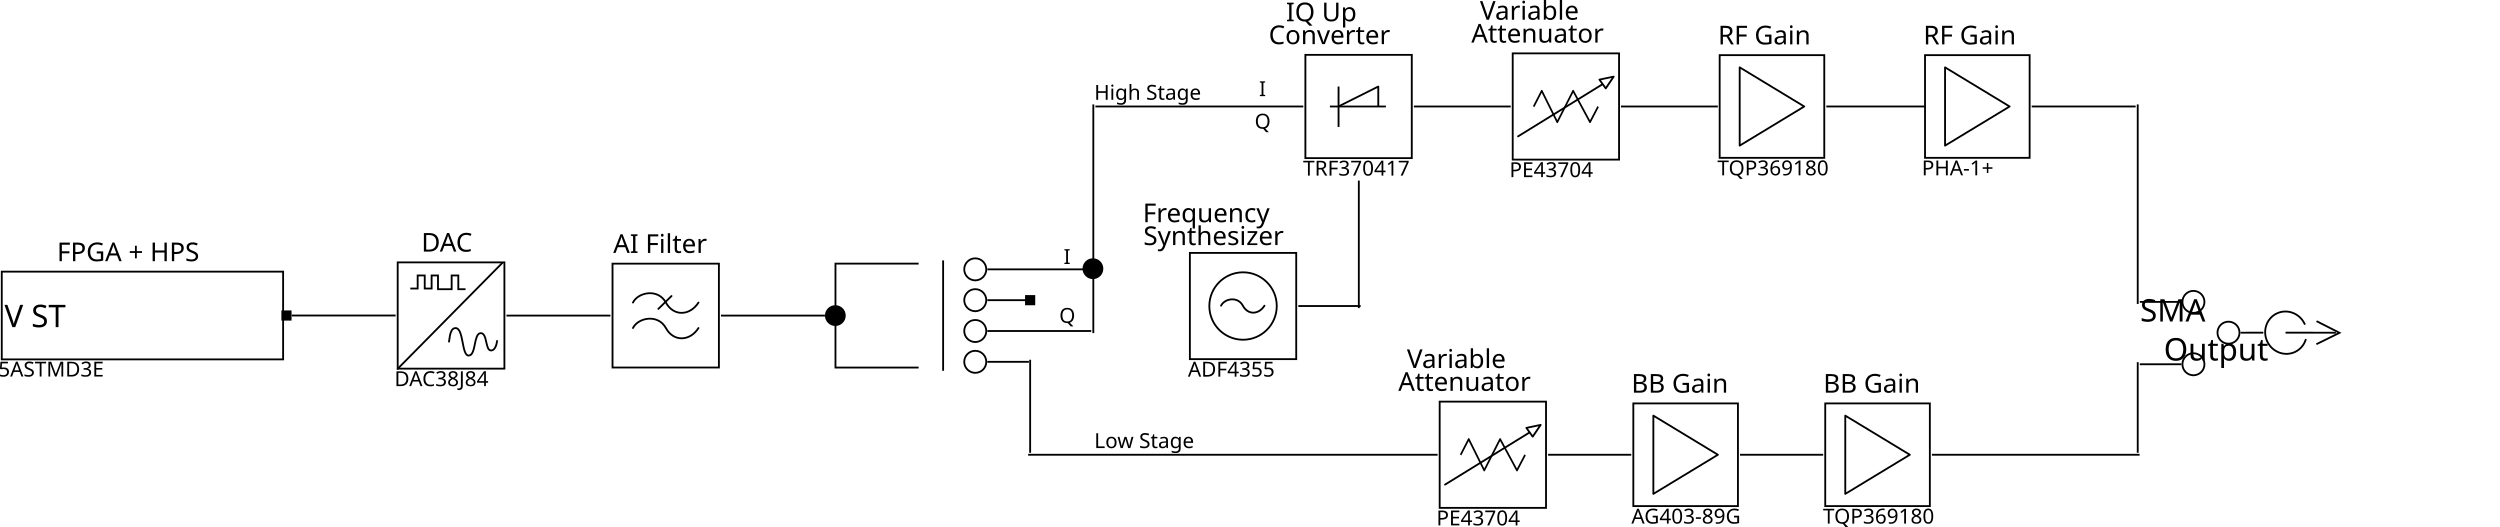
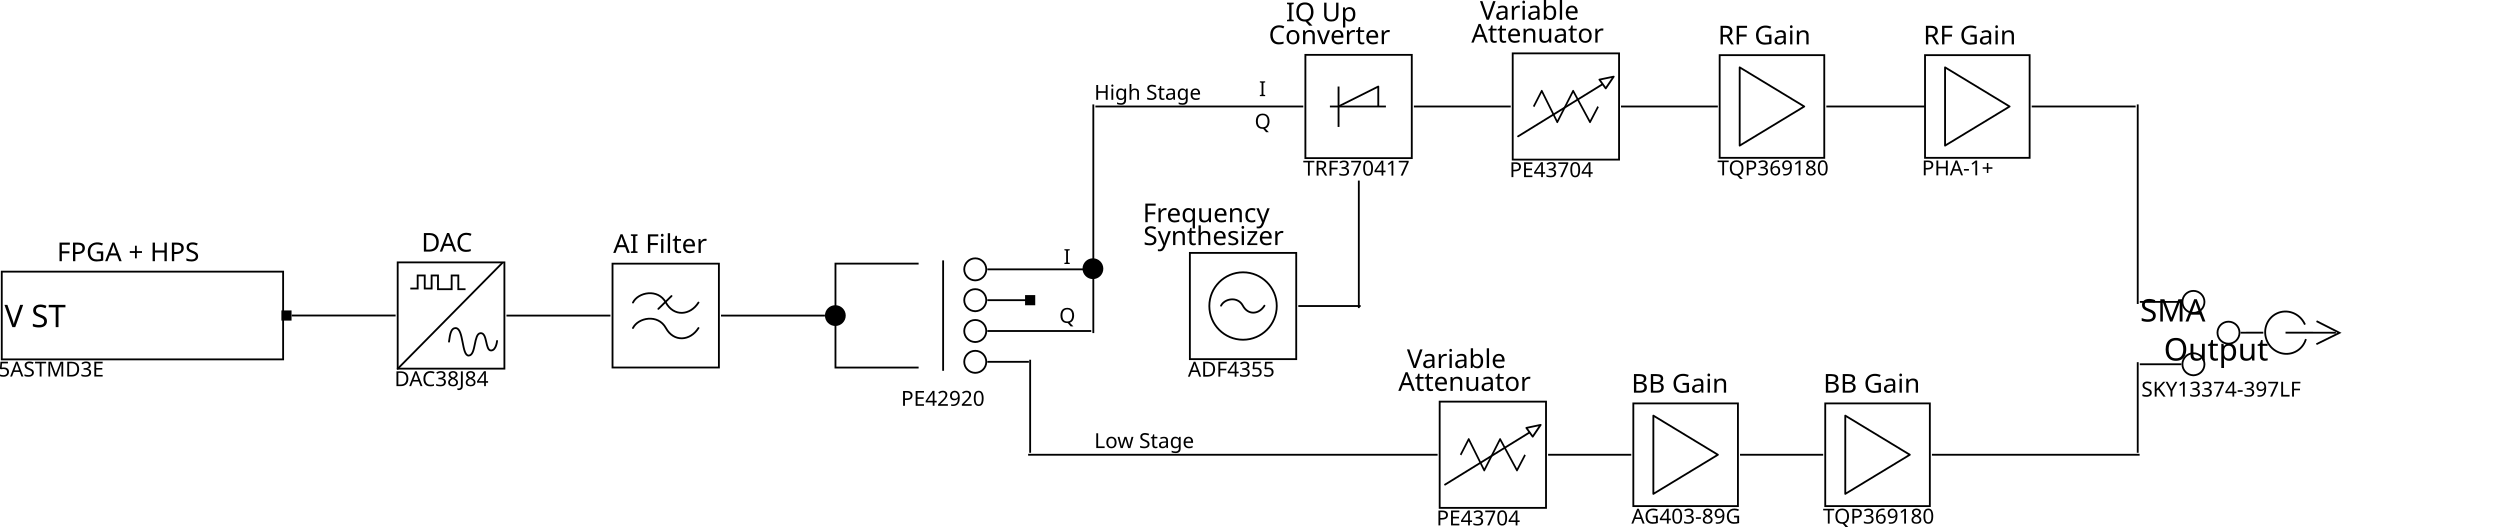
<svg xmlns="http://www.w3.org/2000/svg" width="169.703mm" height="35.769mm" viewBox="0 0 601.309 126.741" id="svg14572" version="1.1">
  <defs id="defs14574">
    <marker style="overflow:visible" id="Arrow1Lstart" refX="0" refY="0" orient="auto">
      <path transform="matrix(0.8,0,0,0.8,10,0)" style="fill:#000000;fill-opacity:1;fill-rule:evenodd;stroke:#000000;stroke-width:1pt;stroke-opacity:1" d="M 0,0 5,-5 -12.5,0 5,5 0,0 Z" id="path5033" />
    </marker>
    <marker style="overflow:visible" id="Arrow1Mend" refX="0" refY="0" orient="auto">
      <path transform="matrix(-0.4,0,0,-0.4,-4,0)" style="fill:#000000;fill-opacity:1;fill-rule:evenodd;stroke:#000000;stroke-width:1pt;stroke-opacity:1" d="M 0,0 5,-5 -12.5,0 5,5 0,0 Z" id="path5042" />
    </marker>
    <marker style="overflow:visible" id="Arrow2Lstart" refX="0" refY="0" orient="auto">
      <path transform="matrix(1.1,0,0,1.1,1.1,0)" d="M 8.719,4.034 -2.207,0.016 8.719,-4.002 c -1.745,2.372 -1.735,5.617 -6e-7,8.035 z" style="fill:#000000;fill-opacity:1;fill-rule:evenodd;stroke:#000000;stroke-width:0.625;stroke-linejoin:round;stroke-opacity:1" id="path5051" />
    </marker>
  </defs>
  <g transform="translate(-70.67537,-93.63503)" id="layer1">
    <flowRoot transform="translate(19.64286,19.10714)" style="stroke-width:0.443;stroke-linejoin:miter;letter-spacing:0px;font-family:sans-serif;stroke-opacity:1;fill-opacity:1;font-size:40px;line-height:125%;word-spacing:0px;stroke:none;stroke-linecap:butt;font-weight:normal;font-style:normal;fill:#000000;stroke-miterlimit:4;stroke-dasharray:none" id="flowRoot4216" xml:space="preserve">
      <flowRegion id="flowRegion4218">
        <rect y="12.362" x="70" height="65" width="130" id="rect4220" style="stroke-width:0.443;stroke-miterlimit:4;stroke-dasharray:none" />
      </flowRegion>
      <flowPara id="flowPara4222" />
    </flowRoot>
    <text id="text5832" y="267.362" x="135" style="stroke-width:0.443;stroke-linejoin:miter;letter-spacing:0px;font-family:sans-serif;stroke-opacity:1;fill-opacity:1;font-size:40px;line-height:125%;word-spacing:0px;stroke:none;stroke-linecap:butt;font-weight:normal;font-style:normal;fill:#000000;stroke-miterlimit:4;stroke-dasharray:none" xml:space="preserve">
      <tspan y="267.362" x="135" id="tspan5834" />
    </text>
    <g transform="translate(17.11576,-310.7181)" id="g8630" style="stroke-width:0.443;stroke-miterlimit:4;stroke-dasharray:none">
      <text id="text5828-3-0-6-8-42-3-3-2-2-9" y="465.187" x="199.428" style="stroke-width:0.443;stroke-linejoin:miter;letter-spacing:0px;font-family:sans-serif;stroke-opacity:1;fill-opacity:1;font-size:7.5px;line-height:125%;word-spacing:0px;stroke:none;stroke-linecap:butt;font-weight:normal;font-style:normal;fill:#000000;stroke-miterlimit:4;stroke-dasharray:none" xml:space="preserve">
        <tspan id="tspan10865-2-7-2-5-1" style="font-size:6.25px;font-family:sans-serif;-inkscape-font-specification:sans-serif;font-stretch:normal;font-variant:normal;font-weight:normal;font-style:normal;stroke-width:0.443;stroke-miterlimit:4;stroke-dasharray:none" y="465.187" x="199.428"> AI Filter</tspan>
      </text>
      <text id="text5828-3-0-6-8-4-9-3" y="494.947" x="339.282" style="stroke-width:0.443;stroke-linejoin:miter;letter-spacing:0px;font-family:sans-serif;stroke-opacity:1;fill-opacity:1;font-size:40px;line-height:125%;word-spacing:0px;stroke:none;stroke-linecap:butt;font-weight:normal;font-style:normal;fill:#000000;stroke-miterlimit:4;stroke-dasharray:none" xml:space="preserve">
        <tspan style="font-size:5px;font-family:sans-serif;-inkscape-font-specification:sans-serif;font-stretch:normal;font-variant:normal;font-weight:normal;font-style:normal;stroke-width:0.443;stroke-miterlimit:4;stroke-dasharray:none" y="494.947" x="339.282" id="tspan7859-5-8-3-0">ADF4355</tspan>
      </text>
      <text id="text5828-3-0-6-8-42-3-3-2-2-8" y="457.794" x="352.281" style="stroke-width:0.443;stroke-linejoin:miter;font-size:7.5px;font-family:sans-serif;fill:#000000;stroke-opacity:1;fill-opacity:1;letter-spacing:0px;text-anchor:middle;line-height:88%;word-spacing:0px;stroke:none;stroke-linecap:butt;font-weight:normal;font-style:normal;text-align:center;stroke-miterlimit:4;stroke-dasharray:none" xml:space="preserve">
        <tspan id="tspan10865-2-7-2-5-9" style="font-size:6.25px;font-family:sans-serif;-inkscape-font-specification:sans-serif;font-style:normal;font-stretch:normal;text-anchor:middle;font-variant:normal;font-weight:normal;line-height:88%;text-align:center;stroke-width:0.443;stroke-miterlimit:4;stroke-dasharray:none" y="457.794" x="353.276">Frequency </tspan>
        <tspan id="tspan7441-8" style="font-size:6.25px;font-family:sans-serif;-inkscape-font-specification:sans-serif;font-style:normal;font-stretch:normal;text-anchor:middle;font-variant:normal;font-weight:normal;line-height:88%;text-align:center;stroke-width:0.443;stroke-miterlimit:4;stroke-dasharray:none" y="463.294" x="352.281">Synthesizer</tspan>
      </text>
      <text id="text5828-3-0-6-8-42-3-3-2-9-2" y="492.868" x="412.644" style="stroke-width:0.443;stroke-linejoin:miter;letter-spacing:0px;font-family:sans-serif;stroke-opacity:1;fill-opacity:1;font-size:7.5px;line-height:88%;word-spacing:0px;stroke:none;stroke-linecap:butt;font-weight:normal;font-style:normal;fill:#000000;stroke-miterlimit:4;stroke-dasharray:none" xml:space="preserve">
        <tspan id="tspan10865-2-7-2-2-3" style="font-size:6.25px;font-family:sans-serif;-inkscape-font-specification:sans-serif;font-style:normal;font-stretch:normal;text-anchor:middle;font-variant:normal;font-weight:normal;line-height:88%;text-align:center;stroke-width:0.443;stroke-miterlimit:4;stroke-dasharray:none" y="492.868" x="412.644">Variable</tspan>
        <tspan id="tspan7414-5" style="font-size:6.25px;font-family:sans-serif;-inkscape-font-specification:sans-serif;font-style:normal;font-stretch:normal;text-anchor:middle;font-variant:normal;font-weight:normal;line-height:88%;text-align:center;stroke-width:0.443;stroke-miterlimit:4;stroke-dasharray:none" y="498.368" x="412.644">Attenuator</tspan>
      </text>
      <text id="text5828-3-0-6-8-42-3-3-2-9-32" y="409.102" x="430.211" style="stroke-width:0.443;stroke-linejoin:miter;letter-spacing:0px;font-family:sans-serif;stroke-opacity:1;fill-opacity:1;font-size:7.5px;line-height:88%;word-spacing:0px;stroke:none;stroke-linecap:butt;font-weight:normal;font-style:normal;fill:#000000;stroke-miterlimit:4;stroke-dasharray:none" xml:space="preserve">
        <tspan id="tspan10865-2-7-2-2-8" style="font-size:6.25px;font-family:sans-serif;-inkscape-font-specification:sans-serif;font-style:normal;font-stretch:normal;text-anchor:middle;font-variant:normal;font-weight:normal;line-height:88%;text-align:center;stroke-width:0.443;stroke-miterlimit:4;stroke-dasharray:none" y="409.102" x="430.211">Variable</tspan>
        <tspan id="tspan7414-69" style="font-size:6.25px;font-family:sans-serif;-inkscape-font-specification:sans-serif;font-style:normal;font-stretch:normal;text-anchor:middle;font-variant:normal;font-weight:normal;line-height:88%;text-align:center;stroke-width:0.443;stroke-miterlimit:4;stroke-dasharray:none" y="414.602" x="430.211">Attenuator</tspan>
      </text>
      <text id="text5828-3-0-6-8-42-3-3-2-5" y="415.029" x="466.785" style="stroke-width:0.443;stroke-linejoin:miter;letter-spacing:0px;font-family:sans-serif;stroke-opacity:1;fill-opacity:1;font-size:7.5px;line-height:125%;word-spacing:0px;stroke:none;stroke-linecap:butt;font-weight:normal;font-style:normal;fill:#000000;stroke-miterlimit:4;stroke-dasharray:none" xml:space="preserve">
        <tspan id="tspan10865-2-7-2-4" style="font-size:6.25px;font-family:sans-serif;-inkscape-font-specification:sans-serif;font-stretch:normal;font-variant:normal;font-weight:normal;font-style:normal;stroke-width:0.443;stroke-miterlimit:4;stroke-dasharray:none" y="415.029" x="466.785">RF Gain</tspan>
      </text>
      <text id="text5828-3-0-6-8-42-3-3-2-4" y="415.029" x="516.18" style="stroke-width:0.443;stroke-linejoin:miter;letter-spacing:0px;font-family:sans-serif;stroke-opacity:1;fill-opacity:1;font-size:7.5px;line-height:125%;word-spacing:0px;stroke:none;stroke-linecap:butt;font-weight:normal;font-style:normal;fill:#000000;stroke-miterlimit:4;stroke-dasharray:none" xml:space="preserve">
        <tspan id="tspan10865-2-7-2-21" style="font-size:6.25px;font-family:sans-serif;-inkscape-font-specification:sans-serif;font-stretch:normal;font-variant:normal;font-weight:normal;font-style:normal;stroke-width:0.443;stroke-miterlimit:4;stroke-dasharray:none" y="415.029" x="516.18">RF Gain</tspan>
      </text>
      <text id="text5828-3-0-6-8-42-3-3-2-979" y="498.795" x="445.952" style="stroke-width:0.443;stroke-linejoin:miter;letter-spacing:0px;font-family:sans-serif;stroke-opacity:1;fill-opacity:1;font-size:7.5px;line-height:125%;word-spacing:0px;stroke:none;stroke-linecap:butt;font-weight:normal;font-style:normal;fill:#000000;stroke-miterlimit:4;stroke-dasharray:none" xml:space="preserve">
        <tspan id="tspan10865-2-7-2-47" style="font-size:6.25px;font-family:sans-serif;-inkscape-font-specification:sans-serif;font-stretch:normal;font-variant:normal;font-weight:normal;font-style:normal;stroke-width:0.443;stroke-miterlimit:4;stroke-dasharray:none" y="498.795" x="445.952">BB Gain</tspan>
      </text>
      <text id="text5828-3-0-6-8-42-3-3-2-979-1" y="498.795" x="492.113" style="stroke-width:0.443;stroke-linejoin:miter;letter-spacing:0px;font-family:sans-serif;stroke-opacity:1;fill-opacity:1;font-size:7.5px;line-height:125%;word-spacing:0px;stroke:none;stroke-linecap:butt;font-weight:normal;font-style:normal;fill:#000000;stroke-miterlimit:4;stroke-dasharray:none" xml:space="preserve">
        <tspan id="tspan10865-2-7-2-47-6" style="font-size:6.25px;font-family:sans-serif;-inkscape-font-specification:sans-serif;font-stretch:normal;font-variant:normal;font-weight:normal;font-style:normal;stroke-width:0.443;stroke-miterlimit:4;stroke-dasharray:none" y="498.795" x="492.113">BB Gain</tspan>
      </text>
      <text id="text5828-3-0-6-8-42-3-3-2-9-3-3" y="409.467" x="380.157" style="stroke-width:0.443;stroke-linejoin:miter;letter-spacing:0px;font-family:sans-serif;stroke-opacity:1;fill-opacity:1;font-size:7.5px;line-height:88%;word-spacing:0px;stroke:none;stroke-linecap:butt;font-weight:normal;font-style:normal;fill:#000000;stroke-miterlimit:4;stroke-dasharray:none" xml:space="preserve">
        <tspan id="tspan7414-6-1" style="font-size:6.25px;font-family:sans-serif;-inkscape-font-specification:sans-serif;font-style:normal;font-stretch:normal;text-anchor:middle;font-variant:normal;font-weight:normal;line-height:88%;text-align:center;stroke-width:0.443;stroke-miterlimit:4;stroke-dasharray:none" y="409.467" x="380.157">IQ Up</tspan>
        <tspan id="tspan7439-9" style="font-size:6.25px;font-family:sans-serif;-inkscape-font-specification:sans-serif;font-style:normal;font-stretch:normal;text-anchor:middle;font-variant:normal;font-weight:normal;line-height:88%;text-align:center;stroke-width:0.443;stroke-miterlimit:4;stroke-dasharray:none" y="414.967" x="380.157">Converter</tspan>
      </text>
      <text id="text5828-3-0-6-8-42-3-3-2-2-9-5" y="464.874" x="154.902" style="stroke-width:0.443;stroke-linejoin:miter;letter-spacing:0px;font-family:sans-serif;stroke-opacity:1;fill-opacity:1;font-size:7.5px;line-height:125%;word-spacing:0px;stroke:none;stroke-linecap:butt;font-weight:normal;font-style:normal;fill:#000000;stroke-miterlimit:4;stroke-dasharray:none" xml:space="preserve">
        <tspan id="tspan10865-2-7-2-5-1-8" style="font-size:6.25px;font-family:sans-serif;-inkscape-font-specification:sans-serif;font-stretch:normal;font-variant:normal;font-weight:normal;font-style:normal;stroke-width:0.443;stroke-miterlimit:4;stroke-dasharray:none" y="464.874" x="154.902">DAC</tspan>
      </text>
      <text xml:space="preserve" style="stroke-width:0.443;stroke-linejoin:miter;letter-spacing:0px;font-family:sans-serif;stroke-opacity:1;fill-opacity:1;font-size:40px;line-height:125%;word-spacing:0px;stroke:none;stroke-linecap:butt;font-weight:normal;font-style:normal;fill:#000000;stroke-miterlimit:4;stroke-dasharray:none" x="53.135" y="494.928" id="text5828-3-0-6-8-6-6-5">
        <tspan id="tspan7859-5-5-0-7" x="53.135" y="494.928" style="font-size:5px;font-family:sans-serif;-inkscape-font-specification:sans-serif;font-stretch:normal;font-variant:normal;font-weight:normal;font-style:normal;stroke-width:0.443;stroke-miterlimit:4;stroke-dasharray:none">5ASTMD3E</tspan>
      </text>
      <text id="text5828-3-0-6-8-42-3-3-2-3-5-3" y="467.177" x="67.266" style="stroke-width:0.443;stroke-linejoin:miter;letter-spacing:0px;font-family:sans-serif;stroke-opacity:1;fill-opacity:1;font-size:7.5px;line-height:125%;word-spacing:0px;stroke:none;stroke-linecap:butt;font-weight:normal;font-style:normal;fill:#000000;stroke-miterlimit:4;stroke-dasharray:none" xml:space="preserve">
        <tspan id="tspan10865-2-7-2-6-5-4" style="font-size:6.25px;font-family:sans-serif;-inkscape-font-specification:sans-serif;font-stretch:normal;font-variant:normal;font-weight:normal;font-style:normal;stroke-width:0.443;stroke-miterlimit:4;stroke-dasharray:none" y="467.177" x="67.266">FPGA + HPS</tspan>
      </text>
      <g id="g5929" style="stroke-width:0.443;stroke-miterlimit:4;stroke-dasharray:none">
        <g style="stroke-width:0.616;stroke-miterlimit:4;stroke-dasharray:none" transform="matrix(0.7191,0,0,0.7191,639.8786,163.4669)" id="g15491-0">
          <g style="stroke-width:0.616;stroke-miterlimit:4;stroke-dasharray:none" id="g13381-6" transform="translate(-739.6514,-20.62389)" />
        </g>
        <g id="g6909-8" transform="translate(-36.30402,-3.630266)" style="stroke-width:0.443;stroke-miterlimit:4;stroke-dasharray:none">
          <rect id="rect51-24-2" height="24.7" width="25.16" stroke-miterlimit="10" y="421.247" x="503.484" style="fill:none;stroke:#000000;stroke-width:0.443;stroke-miterlimit:4;stroke-dasharray:none" />
          <polygon id="polygon101-8-8" points="1475.691,80.748 1537.393,118.816 1475.691,156.883 " stroke-miterlimit="10" style="fill:none;stroke:#000000;stroke-width:1.776;stroke-linecap:round;stroke-linejoin:round;stroke-miterlimit:4;stroke-dasharray:none" transform="matrix(0.2516114,0,0,0.2472532,137.0007,404.2196)" />
        </g>
        <path id="path7012" d="m 393.632,429.967 23.295,0" style="fill:none;fill-rule:evenodd;stroke:#000000;stroke-width:0.443;stroke-linecap:butt;stroke-linejoin:miter;stroke-opacity:1;stroke-miterlimit:4;stroke-dasharray:none" />
        <path id="path7014" d="m 443.446,429.967 23.295,0" style="fill:none;fill-rule:evenodd;stroke:#000000;stroke-width:0.443;stroke-linecap:butt;stroke-linejoin:miter;stroke-opacity:1;stroke-miterlimit:4;stroke-dasharray:none" />
        <path id="path7175" d="m 380.388,447.789 0,30.67" style="fill:none;fill-rule:evenodd;stroke:#000000;stroke-width:0.443;stroke-linecap:butt;stroke-linejoin:miter;stroke-miterlimit:4;stroke-dasharray:none;stroke-opacity:1" />
        <g transform="translate(-96.16652,0.53033)" id="g12106" style="stroke-width:0.443;stroke-miterlimit:4;stroke-dasharray:none">
          <g id="g14843-7" transform="matrix(0.7191,0,0,0.7191,658.5538,321.7538)" style="stroke-width:0.616;stroke-miterlimit:4;stroke-dasharray:none">
            <rect style="fill:none;stroke:#000000;stroke-width:0.616;stroke-miterlimit:4;stroke-dasharray:none" x="-309.602" y="198.718" stroke-miterlimit="10" width="35.571" height="35.535" id="rect45-6" />
            <g id="g14818-9" style="stroke-width:0.616;stroke-miterlimit:4;stroke-dasharray:none">
              <path id="path61-0" d="m -299.173,216.371 c 1.139,-2.353 5.544,-3.263 7.292,0 1.749,3.266 5.397,2.961 7.22,0" stroke-miterlimit="10" style="fill:none;stroke:#000000;stroke-width:0.616;stroke-linecap:round;stroke-miterlimit:4;stroke-dasharray:none" />
              <circle id="circle81-3" r="11.276" cy="216.486" cx="-291.817" stroke-miterlimit="10" style="fill:none;stroke:#000000;stroke-width:0.616;stroke-miterlimit:4;stroke-dasharray:none" />
            </g>
          </g>
          <path style="fill:none;fill-rule:evenodd;stroke:#000000;stroke-width:0.443;stroke-linecap:butt;stroke-linejoin:miter;stroke-opacity:1;stroke-miterlimit:4;stroke-dasharray:none" d="m 461.998,477.429 15,0" id="path7200" />
        </g>
        <g transform="translate(23.33453,-3.535534)" id="g7404" style="stroke-width:0.443;stroke-miterlimit:4;stroke-dasharray:none">
          <path d="m 557.796,483.151 c 1.463,0.001 2.65,-1.183 2.652,-2.647 10e-4,-1.463 -1.183,-2.65 -2.646,-2.652 -1.463,-0.001 -2.65,1.183 -2.652,2.646 -10e-4,1.463 1.183,2.65 2.646,2.652" style="fill:none;stroke:#000000;stroke-width:0.443;stroke-linecap:square;stroke-linejoin:miter;stroke-miterlimit:4;stroke-dasharray:none;stroke-opacity:1" id="path4440-2-6-1-9" />
          <path style="fill:none;fill-rule:evenodd;stroke:#000000;stroke-width:0.443;stroke-linecap:butt;stroke-linejoin:miter;stroke-opacity:1;stroke-miterlimit:4;stroke-dasharray:none" d="m 544.4,481.002 0,-48" id="path7173" />
          <path style="fill:none;fill-rule:evenodd;stroke:#000000;stroke-width:0.443;stroke-linecap:butt;stroke-linejoin:miter;stroke-opacity:1;stroke-miterlimit:4;stroke-dasharray:none" d="m 544.9,480.502 10,0" id="path7293-3" />
        </g>
        <g transform="translate(23.33453,-3.535534)" id="g7409" style="stroke-width:0.443;stroke-miterlimit:4;stroke-dasharray:none">
          <path d="m 557.796,498.151 c 1.463,0.001 2.65,-1.183 2.652,-2.647 10e-4,-1.463 -1.183,-2.65 -2.646,-2.652 -1.463,-0.001 -2.65,1.183 -2.652,2.646 -10e-4,1.463 1.183,2.65 2.646,2.652" style="fill:none;stroke:#000000;stroke-width:0.443;stroke-linecap:square;stroke-linejoin:miter;stroke-miterlimit:4;stroke-dasharray:none;stroke-opacity:1" id="path4440-2-6-1-9-2" />
          <path style="fill:none;fill-rule:evenodd;stroke:#000000;stroke-width:0.443;stroke-linecap:butt;stroke-linejoin:miter;stroke-miterlimit:4;stroke-dasharray:none;stroke-opacity:1" d="m 544.4,516.798 0,-21.796" id="path7173-5" />
          <path style="fill:none;fill-rule:evenodd;stroke:#000000;stroke-width:0.443;stroke-linecap:butt;stroke-linejoin:miter;stroke-opacity:1;stroke-miterlimit:4;stroke-dasharray:none" d="m 544.9,495.502 10,0" id="path7293-9" />
        </g>
        <g transform="translate(23.33453,-3.535534)" id="g7479" style="stroke-width:0.443;stroke-miterlimit:4;stroke-dasharray:none">
          <path style="fill:none;fill-rule:evenodd;stroke:#000000;stroke-width:0.443;stroke-linecap:butt;stroke-linejoin:miter;stroke-opacity:1;stroke-miterlimit:4;stroke-dasharray:none" d="m 469.505,433.502 23.662,0" id="path7020" />
        </g>
        <g transform="translate(23.33453,-3.535534)" id="g7483" style="stroke-width:0.443;stroke-miterlimit:4;stroke-dasharray:none">
          <path style="fill:none;fill-rule:evenodd;stroke:#000000;stroke-width:0.443;stroke-linecap:butt;stroke-linejoin:miter;stroke-opacity:1;stroke-miterlimit:4;stroke-dasharray:none" d="m 518.9,433.502 25,0" id="path7202" />
        </g>
        <g transform="translate(23.33453,-3.535534)" id="g7664" style="stroke-width:0.443;stroke-miterlimit:4;stroke-dasharray:none">
          <g id="g7505" transform="translate(0.77473,1.88146)" style="stroke-width:0.443;stroke-miterlimit:4;stroke-dasharray:none">
            <path id="path4440-2-6-1-9-2-1" style="fill:none;stroke:#000000;stroke-width:0.443;stroke-linecap:square;stroke-linejoin:miter;stroke-miterlimit:4;stroke-dasharray:none;stroke-opacity:1" d="m 264.019,495.684 c 1.463,0.001 2.65,-1.183 2.652,-2.647 0.001,-1.463 -1.183,-2.65 -2.646,-2.652 -1.463,-0.001 -2.65,1.183 -2.652,2.646 -0.001,1.463 1.183,2.65 2.646,2.652" />
            <path id="path7293" d="m 266.921,493.035 10,0" style="fill:none;fill-rule:evenodd;stroke:#000000;stroke-width:0.443;stroke-linecap:butt;stroke-linejoin:miter;stroke-opacity:1;stroke-miterlimit:4;stroke-dasharray:none" />
          </g>
          <g id="g7547" transform="translate(0.77473,1.88146)" style="stroke-width:0.443;stroke-miterlimit:4;stroke-dasharray:none">
            <path id="path4440-2-6-1-9-8" style="fill:none;stroke:#000000;stroke-width:0.443;stroke-linecap:square;stroke-linejoin:miter;stroke-miterlimit:4;stroke-dasharray:none;stroke-opacity:1" d="m 264.019,488.27 c 1.463,10e-4 2.65,-1.183 2.652,-2.647 0.001,-1.463 -1.183,-2.65 -2.646,-2.652 -1.463,-10e-4 -2.65,1.183 -2.652,2.646 -0.001,1.463 1.183,2.65 2.646,2.652" />
            <path id="path7295" d="m 266.921,485.621 25,0" style="fill:none;fill-rule:evenodd;stroke:#000000;stroke-width:0.443;stroke-linecap:butt;stroke-linejoin:miter;stroke-opacity:1;stroke-miterlimit:4;stroke-dasharray:none" />
          </g>
          <g id="g7551" transform="translate(0.77473,1.88146)" style="stroke-width:0.443;stroke-miterlimit:4;stroke-dasharray:none">
            <path id="path4440-2-6-1-9-23" style="fill:none;stroke:#000000;stroke-width:0.443;stroke-linecap:square;stroke-linejoin:miter;stroke-miterlimit:4;stroke-dasharray:none;stroke-opacity:1" d="m 264.019,473.442 c 1.463,0.001 2.65,-1.183 2.652,-2.647 0.001,-1.463 -1.183,-2.65 -2.646,-2.652 -1.463,-0.001 -2.65,1.183 -2.652,2.646 -0.001,1.463 1.183,2.65 2.646,2.652" />
            <path id="path7295-9" d="m 266.921,470.793 25,0" style="fill:none;fill-rule:evenodd;stroke:#000000;stroke-width:0.443;stroke-linecap:butt;stroke-linejoin:miter;stroke-opacity:1;stroke-miterlimit:4;stroke-dasharray:none" />
          </g>
          <g id="g7650" style="stroke-width:0.443;stroke-miterlimit:4;stroke-dasharray:none">
            <path id="path4440-2-6-1-9-2-9" style="fill:none;stroke:#000000;stroke-width:0.443;stroke-linecap:square;stroke-linejoin:miter;stroke-miterlimit:4;stroke-dasharray:none;stroke-opacity:1" d="m 264.794,482.737 c 1.463,0.001 2.65,-1.183 2.652,-2.647 10e-4,-1.463 -1.183,-2.65 -2.646,-2.652 -1.463,-10e-4 -2.65,1.183 -2.652,2.646 -10e-4,1.463 1.183,2.65 2.646,2.652" />
            <g id="g7646" style="stroke-width:0.443;stroke-miterlimit:4;stroke-dasharray:none">
              <path style="fill:none;fill-rule:evenodd;stroke:#000000;stroke-width:0.443;stroke-linecap:butt;stroke-linejoin:miter;stroke-opacity:1;stroke-miterlimit:4;stroke-dasharray:none" d="m 267.695,480.088 10,0" id="path7293-1" />
              <rect style="fill:#000000;fill-opacity:1;stroke:#000000;stroke-width:0.443;stroke-miterlimit:4;stroke-dasharray:none;stroke-opacity:1" id="rect7327" width="2" height="2" x="277" y="479.088" />
            </g>
          </g>
        </g>
        <path id="path7543" d="m 316.53,429.467 0,55" style="fill:none;fill-rule:evenodd;stroke:#000000;stroke-width:0.443;stroke-linecap:butt;stroke-linejoin:miter;stroke-opacity:1;stroke-miterlimit:4;stroke-dasharray:none" />
        <path id="path7607" d="m 301.335,490.882 0,22.382" style="fill:none;fill-rule:evenodd;stroke:#000000;stroke-width:0.443;stroke-linecap:butt;stroke-linejoin:miter;stroke-miterlimit:4;stroke-dasharray:none;stroke-opacity:1" />
        <g transform="translate(23.33453,-3.535534)" id="g7721" style="stroke-width:0.443;stroke-miterlimit:4;stroke-dasharray:none">
          <path style="fill:none;fill-rule:evenodd;stroke:#000000;stroke-width:0.443;stroke-linecap:butt;stroke-linejoin:miter;stroke-opacity:1;stroke-miterlimit:4;stroke-dasharray:none" d="m 152.045,483.795 25,0" id="path7010" />
          <g id="g7707" style="stroke-width:0.443;stroke-miterlimit:4;stroke-dasharray:none">
            <g style="stroke-width:0.623;stroke-miterlimit:4;stroke-dasharray:none" transform="matrix(0.7193032,0,0,0.7029838,73.25022,158.5334)" id="g13363-5">
              <rect id="rect39-0" height="35.535" width="35.571" stroke-miterlimit="10" y="444.92" x="145.002" style="fill:none;stroke:#000000;stroke-width:0.623;stroke-miterlimit:4;stroke-dasharray:none" />
              <path id="path43-8" d="m 151.836,466.941 c 1.72,-3.552 8.369,-4.926 11.008,0 2.64,4.93 8.147,4.469 10.899,0" stroke-miterlimit="10" style="fill:none;stroke:#000000;stroke-width:0.623;stroke-linecap:round;stroke-miterlimit:4;stroke-dasharray:none" />
              <path id="path63-4" d="m 151.836,458.229 c 1.72,-3.553 8.369,-4.928 11.008,0 2.64,4.928 8.147,4.468 10.899,0" stroke-miterlimit="10" style="fill:none;stroke:#000000;stroke-width:0.623;stroke-linecap:round;stroke-miterlimit:4;stroke-dasharray:none" />
              <line id="line65-4" y2="460.394" x2="160.325" y1="455.993" x1="164.726" stroke-miterlimit="10" style="fill:none;stroke:#000000;stroke-width:0.623;stroke-linecap:round;stroke-miterlimit:4;stroke-dasharray:none" />
            </g>
            <g transform="translate(4.924494,-1.9174558e-7)" id="g7699" style="stroke-width:0.443;stroke-miterlimit:4;stroke-dasharray:none">
              <g id="g7660" transform="translate(31.25,-31.06679)" style="stroke-width:0.443;stroke-miterlimit:4;stroke-dasharray:none">
                <path id="path7656" d="m 215,502.362 -20,0 0,25 20,0" style="fill:none;fill-rule:evenodd;stroke:#000000;stroke-width:0.443;stroke-linecap:butt;stroke-linejoin:miter;stroke-miterlimit:4;stroke-dasharray:none;stroke-dashoffset:0;stroke-opacity:1" />
                <path id="path7658" d="m 220.893,501.584 0,26.557" style="fill:none;fill-rule:evenodd;stroke:#000000;stroke-width:0.443;stroke-linecap:butt;stroke-linejoin:miter;stroke-miterlimit:4;stroke-dasharray:none;stroke-dashoffset:0;stroke-opacity:1" />
              </g>
              <g id="g7695" transform="translate(3.503967,-28.39289)" style="stroke-width:0.443;stroke-miterlimit:4;stroke-dasharray:none">
                <circle r="2.5" cy="512.188" cx="222.714" id="path5065-0-0-7" style="stroke-width:0.443;stroke-miterlimit:4;stroke-dasharray:none;stroke-dashoffset:0" />
                <path id="path7010-1" d="m 195.214,512.188 25,0" style="fill:none;fill-rule:evenodd;stroke:#000000;stroke-width:0.443;stroke-linecap:butt;stroke-linejoin:miter;stroke-opacity:1;stroke-miterlimit:4;stroke-dasharray:none" />
              </g>
            </g>
          </g>
        </g>
        <circle r="2.5" cy="468.981" cx="316.433" id="path5065-0-0-78" style="stroke-width:0.443;stroke-miterlimit:4;stroke-dasharray:none;stroke-dashoffset:0" />
        <g transform="translate(23.33453,-3.535534)" id="g9071" style="stroke-width:0.443;stroke-miterlimit:4;stroke-dasharray:none">
          <g id="g9023" style="stroke-width:0.443;stroke-miterlimit:4;stroke-dasharray:none">
            <g style="stroke-width:0.616;stroke-miterlimit:4;stroke-dasharray:none" transform="matrix(0.7191,0,0,0.7191,349.13,476.4307)" id="g14385-43">
              <rect id="rect41-90" height="35.54" width="35.696" stroke-miterlimit="10" y="-7.554" x="-310.463" style="fill:none;stroke:#000000;stroke-width:0.616;stroke-miterlimit:4;stroke-dasharray:none" />
              <polyline id="polyline67-3" points="215.356,294.521 222.165,294.521    222.165,282.234 228.707,282.234 228.707,294.521 235.09,294.521 235.09,282.234 240.994,282.234 240.994,295.159 253.652,295.159    253.652,282.234 259.823,282.234 259.823,295.159 266.524,295.159  " stroke-miterlimit="10" style="fill:none;stroke:#000000;stroke-width:1.719;stroke-miterlimit:4;stroke-dasharray:none" transform="matrix(0.3610169,0,0,0.3557211,-383.9834,-103.5755)" />
              <path id="path69-73" d="m -293.294,18.958 c 0.346,-2.838 0.796,-4.541 2.189,-4.541 2.804,0 1.959,9.366 4.436,9.196 2.477,-0.17 1.555,-7.322 3.917,-7.493 2.362,-0.17 1.498,5.79 3.514,5.79 1.731,0 2.016,-3.179 2.016,-3.179" stroke-miterlimit="10" style="fill:none;stroke:#000000;stroke-width:0.616;stroke-linecap:round;stroke-miterlimit:4;stroke-dasharray:none" />
            </g>
            <line style="fill:none;stroke:#000000;stroke-width:0.443;stroke-linecap:round;stroke-miterlimit:4;stroke-dasharray:none" stroke-miterlimit="10" x1="150.99" y1="471.177" x2="125.877" y2="496.587" id="line71-8" />
          </g>
          <text id="text5828-3-0" y="500.766" x="125.1" style="stroke-width:0.443;stroke-linejoin:miter;letter-spacing:0px;font-family:sans-serif;stroke-opacity:1;fill-opacity:1;font-size:40px;line-height:125%;word-spacing:0px;stroke:none;stroke-linecap:butt;font-weight:normal;font-style:normal;fill:#000000;stroke-miterlimit:4;stroke-dasharray:none" xml:space="preserve">
            <tspan style="font-size:5px;font-family:sans-serif;-inkscape-font-specification:sans-serif;font-stretch:normal;font-variant:normal;font-weight:normal;font-style:normal;stroke-width:0.443;stroke-miterlimit:4;stroke-dasharray:none" y="500.766" x="125.1" id="tspan5830-9-1">DAC38J84</tspan>
            <tspan style="font-size:5px;font-family:sans-serif;-inkscape-font-specification:sans-serif;font-stretch:normal;font-variant:normal;font-weight:normal;font-style:normal;stroke-width:0.443;stroke-miterlimit:4;stroke-dasharray:none" y="507.016" x="125.1" id="tspan7850" />
          </text>
        </g>
        <g transform="translate(23.33453,-3.535534)" id="g7881" style="stroke-width:0.443;stroke-miterlimit:4;stroke-dasharray:none">
          <g id="g13374-4" transform="matrix(0.7193544,0,0,0.6989551,89.16487,160.053)" style="stroke-width:0.625;stroke-miterlimit:4;stroke-dasharray:none">
            <g id="g13369-8" style="stroke-width:0.625;stroke-miterlimit:4;stroke-dasharray:none">
              <rect id="rect47-0" height="35.535" width="35.571" stroke-miterlimit="10" y="373.458" x="354.537" style="fill:none;stroke:#000000;stroke-width:0.625;stroke-miterlimit:4;stroke-dasharray:none" />
              <line id="line83-4" y2="391.226" x2="362.732" y1="391.226" x1="381.462" stroke-miterlimit="10" style="fill:none;stroke:#000000;stroke-width:0.625;stroke-miterlimit:4;stroke-dasharray:none" />
              <line id="line85-8" y2="384.358" x2="365.624" y1="398.264" x1="365.624" stroke-miterlimit="10" style="fill:none;stroke:#000000;stroke-width:0.625;stroke-miterlimit:4;stroke-dasharray:none" />
            </g>
            <polyline transform="matrix(0.3557211,0,0,0.3557211,-10.04189,348.8966)" style="fill:none;stroke:#000000;stroke-width:1.756;stroke-linejoin:round;stroke-miterlimit:4;stroke-dasharray:none" stroke-miterlimit="10" points="   1093.41,118.89 1093.41,99.688 1056.07,118.89  " id="polyline87-6" />
          </g>
          <text id="text5828-3-0-8" y="450.125" x="343.647" style="stroke-width:0.443;stroke-linejoin:miter;letter-spacing:0px;font-family:sans-serif;stroke-opacity:1;fill-opacity:1;font-size:40px;line-height:125%;word-spacing:0px;stroke:none;stroke-linecap:butt;font-weight:normal;font-style:normal;fill:#000000;stroke-miterlimit:4;stroke-dasharray:none" xml:space="preserve">
            <tspan style="font-size:5px;font-family:sans-serif;-inkscape-font-specification:sans-serif;font-stretch:normal;font-variant:normal;font-weight:normal;font-style:normal;stroke-width:0.443;stroke-miterlimit:4;stroke-dasharray:none" y="450.125" x="343.647" id="tspan5830-9-1-2">TRF370417</tspan>
          </text>
        </g>
        <text xml:space="preserve" style="stroke-width:0.443;stroke-linejoin:miter;letter-spacing:0px;font-family:sans-serif;stroke-opacity:1;fill-opacity:1;font-size:40px;line-height:125%;word-spacing:0px;stroke:none;stroke-linecap:butt;font-weight:normal;font-style:normal;fill:#000000;stroke-miterlimit:4;stroke-dasharray:none" x="416.626" y="446.954" id="text5828-3-0-6">
          <tspan id="tspan7859" x="416.626" y="446.954" style="font-size:5px;font-family:sans-serif;-inkscape-font-specification:sans-serif;font-stretch:normal;font-variant:normal;font-weight:normal;font-style:normal;stroke-width:0.443;stroke-miterlimit:4;stroke-dasharray:none">PE43704</tspan>
        </text>
        <g transform="translate(23.33453,-3.535534)" id="g8072" style="stroke-width:0.443;stroke-miterlimit:4;stroke-dasharray:none">
          <g id="g6977" transform="translate(-10.24411,-0.09472441)" style="stroke-width:0.443;stroke-miterlimit:4;stroke-dasharray:none">
            <g id="g6909" style="stroke-width:0.443;stroke-miterlimit:4;stroke-dasharray:none">
              <rect id="rect51-24" height="24.7" width="25.16" stroke-miterlimit="10" y="421.247" x="503.484" style="fill:none;stroke:#000000;stroke-width:0.443;stroke-miterlimit:4;stroke-dasharray:none" />
              <polygon id="polygon101-8" points="1475.691,156.883 1475.691,80.748 1537.393,118.816 " stroke-miterlimit="10" style="fill:none;stroke:#000000;stroke-width:1.776;stroke-linecap:round;stroke-linejoin:round;stroke-miterlimit:4;stroke-dasharray:none" transform="matrix(0.2516114,0,0,0.2472532,137.0007,404.2196)" />
            </g>
          </g>
          <text id="text5828-3-0-86" y="450.063" x="492.464" style="stroke-width:0.443;stroke-linejoin:miter;letter-spacing:0px;font-family:sans-serif;stroke-opacity:1;fill-opacity:1;font-size:40px;line-height:125%;word-spacing:0px;stroke:none;stroke-linecap:butt;font-weight:normal;font-style:normal;fill:#000000;stroke-miterlimit:4;stroke-dasharray:none" xml:space="preserve">
            <tspan style="font-size:5px;font-family:sans-serif;-inkscape-font-specification:sans-serif;font-stretch:normal;font-variant:normal;font-weight:normal;font-style:normal;stroke-width:0.443;stroke-miterlimit:4;stroke-dasharray:none" y="450.063" x="492.464" id="tspan5830-9-1-1">PHA-1+</tspan>
          </text>
        </g>
        <path id="path7219" d="m 518.234,513.733 49.953,0" style="fill:none;fill-rule:evenodd;stroke:#000000;stroke-width:0.443;stroke-linecap:butt;stroke-linejoin:miter;stroke-opacity:1;stroke-miterlimit:4;stroke-dasharray:none" />
        <g transform="translate(-96.16652,-28.28427)" id="g12077" style="stroke-width:0.443;stroke-miterlimit:4;stroke-dasharray:none">
          <path style="fill:none;fill-rule:evenodd;stroke:#000000;stroke-width:0.443;stroke-linecap:butt;stroke-linejoin:miter;stroke-opacity:1;stroke-miterlimit:4;stroke-dasharray:none" d="m 522.08,542.017 20,0" id="path7016" />
          <path style="fill:none;fill-rule:evenodd;stroke:#000000;stroke-width:0.443;stroke-linecap:butt;stroke-linejoin:miter;stroke-opacity:1;stroke-miterlimit:4;stroke-dasharray:none" d="m 568.241,542.017 20,0" id="path7018" />
          <g id="g7919" transform="translate(119.5011,-8.485281)" style="stroke-width:0.443;stroke-miterlimit:4;stroke-dasharray:none">
            <g id="g6909-1" transform="translate(-80.40448,108.9053)" style="stroke-width:0.443;stroke-miterlimit:4;stroke-dasharray:none">
              <rect id="rect51-24-3" height="24.7" width="25.16" stroke-miterlimit="10" y="429.247" x="503.484" style="fill:none;stroke:#000000;stroke-width:0.443;stroke-miterlimit:4;stroke-dasharray:none" />
              <polygon id="polygon101-8-4" points="1537.393,118.816 1475.691,156.883 1475.691,80.748 " stroke-miterlimit="10" style="fill:none;stroke:#000000;stroke-width:1.776;stroke-linecap:round;stroke-linejoin:round;stroke-miterlimit:4;stroke-dasharray:none" transform="matrix(0.2516114,0,0,0.2472532,137.0007,412.2196)" />
            </g>
            <text xml:space="preserve" style="stroke-width:0.443;stroke-linejoin:miter;letter-spacing:0px;font-family:sans-serif;stroke-opacity:1;fill-opacity:1;font-size:40px;line-height:125%;word-spacing:0px;stroke:none;stroke-linecap:butt;font-weight:normal;font-style:normal;fill:#000000;stroke-miterlimit:4;stroke-dasharray:none" x="422.608" y="567.063" id="text5828-3-0-3">
              <tspan id="tspan7915" x="422.608" y="567.063" style="font-size:5px;font-family:sans-serif;-inkscape-font-specification:sans-serif;font-stretch:normal;font-variant:normal;font-weight:normal;font-style:normal;stroke-width:0.443;stroke-miterlimit:4;stroke-dasharray:none">AG403-89G</tspan>
            </text>
          </g>
          <g id="g12070" style="stroke-width:0.443;stroke-miterlimit:4;stroke-dasharray:none">
            <g id="g6909-6" transform="translate(85.25695,100.42)" style="stroke-width:0.443;stroke-miterlimit:4;stroke-dasharray:none">
              <rect id="rect51-24-33" height="24.7" width="25.16" stroke-miterlimit="10" y="429.247" x="503.484" style="fill:none;stroke:#000000;stroke-width:0.443;stroke-miterlimit:4;stroke-dasharray:none" />
              <polygon id="polygon101-8-9" points="1475.691,80.748 1537.393,118.816 1475.691,156.883 " stroke-miterlimit="10" style="fill:none;stroke:#000000;stroke-width:1.776;stroke-linecap:round;stroke-linejoin:round;stroke-miterlimit:4;stroke-dasharray:none" transform="matrix(0.2516114,0,0,0.2472532,137.0007,412.2196)" />
            </g>
            <text xml:space="preserve" style="stroke-width:0.443;stroke-linejoin:miter;letter-spacing:0px;font-family:sans-serif;stroke-opacity:1;fill-opacity:1;font-size:40px;line-height:125%;word-spacing:0px;stroke:none;stroke-linecap:butt;font-weight:normal;font-style:normal;fill:#000000;stroke-miterlimit:4;stroke-dasharray:none" x="588.192" y="558.578" id="text5828-3-0-68">
              <tspan id="tspan5830-9-1-28" x="588.192" y="558.578" style="font-size:5px;font-family:sans-serif;-inkscape-font-specification:sans-serif;font-stretch:normal;font-variant:normal;font-weight:normal;font-style:normal;stroke-width:0.443;stroke-miterlimit:4;stroke-dasharray:none">TQP369180</tspan>
            </text>
          </g>
          <g id="g7905" transform="translate(119.5011,-8.485281)" style="stroke-width:0.443;stroke-miterlimit:4;stroke-dasharray:none">
            <g style="stroke-width:0.616;stroke-miterlimit:4;stroke-dasharray:none" transform="matrix(0.7191,0,0,0.7191,599.0122,276.0024)" id="g15491-3">
              <g style="stroke-width:0.616;stroke-miterlimit:4;stroke-dasharray:none" id="g13381-66" transform="translate(-739.6514,-20.62389)" />
            </g>
            <text xml:space="preserve" style="stroke-width:0.443;stroke-linejoin:miter;letter-spacing:0px;font-family:sans-serif;stroke-opacity:1;fill-opacity:1;font-size:40px;line-height:125%;word-spacing:0px;stroke:none;stroke-linecap:butt;font-weight:normal;font-style:normal;fill:#000000;stroke-miterlimit:4;stroke-dasharray:none" x="375.724" y="567.49" id="text5828-3-0-6-8">
              <tspan id="tspan7859-5" x="375.724" y="567.49" style="font-size:5px;font-family:sans-serif;-inkscape-font-specification:sans-serif;font-stretch:normal;font-variant:normal;font-weight:normal;font-style:normal;stroke-width:0.443;stroke-miterlimit:4;stroke-dasharray:none">PE43704</tspan>
            </text>
          </g>
        </g>
        <text xml:space="preserve" style="stroke-width:0.443;stroke-linejoin:miter;letter-spacing:0px;font-family:sans-serif;stroke-opacity:1;fill-opacity:1;font-size:40px;line-height:125%;word-spacing:0px;stroke:none;stroke-linecap:butt;font-weight:normal;font-style:normal;fill:#000000;stroke-miterlimit:4;stroke-dasharray:none" x="466.631" y="446.528" id="text5828-3-0-68-9">
          <tspan id="tspan5830-9-1-28-9" x="466.631" y="446.528" style="font-size:5px;font-family:sans-serif;-inkscape-font-specification:sans-serif;font-stretch:normal;font-variant:normal;font-weight:normal;font-style:normal;stroke-width:0.443;stroke-miterlimit:4;stroke-dasharray:none">TQP369180</tspan>
        </text>
        <g transform="translate(23.33453,-3.535534)" id="g8118" style="stroke-width:0.443;stroke-miterlimit:4;stroke-dasharray:none">
          <path style="fill:none;fill-rule:evenodd;stroke:#000000;stroke-width:0.443;stroke-linecap:butt;stroke-linejoin:miter;stroke-opacity:1;stroke-miterlimit:4;stroke-dasharray:none" d="m 343.695,433.502 -50,0" id="path7165" />
          <text xml:space="preserve" style="stroke-width:0.443;stroke-linejoin:miter;letter-spacing:0px;font-family:sans-serif;stroke-opacity:1;fill-opacity:1;font-size:40px;line-height:125%;word-spacing:0px;stroke:none;stroke-linecap:butt;font-weight:normal;font-style:normal;fill:#000000;stroke-miterlimit:4;stroke-dasharray:none" x="293.419" y="431.892" id="text5828-3-0-81">
            <tspan id="tspan5830-9-1-27" x="293.419" y="431.892" style="font-size:5px;font-family:sans-serif;-inkscape-font-specification:sans-serif;font-stretch:normal;font-variant:normal;font-weight:normal;font-style:normal;stroke-width:0.443;stroke-miterlimit:4;stroke-dasharray:none">High Stage</tspan>
            <tspan id="tspan7850-5" x="293.419" y="438.142" style="font-size:5px;font-family:sans-serif;-inkscape-font-specification:sans-serif;font-stretch:normal;font-variant:normal;font-weight:normal;font-style:normal;stroke-width:0.443;stroke-miterlimit:4;stroke-dasharray:none" />
          </text>
        </g>
        <path id="path7587" d="m 399.335,513.733 -98.485,0" style="fill:none;fill-rule:evenodd;stroke:#000000;stroke-width:0.443;stroke-linecap:butt;stroke-linejoin:miter;stroke-opacity:1;stroke-miterlimit:4;stroke-dasharray:none" />
        <text id="text5828-3-0-1" y="512.126" x="316.754" style="stroke-width:0.443;stroke-linejoin:miter;letter-spacing:0px;font-family:sans-serif;stroke-opacity:1;fill-opacity:1;font-size:40px;line-height:125%;word-spacing:0px;stroke:none;stroke-linecap:butt;font-weight:normal;font-style:normal;fill:#000000;stroke-miterlimit:4;stroke-dasharray:none" xml:space="preserve">
          <tspan style="font-size:5px;font-family:sans-serif;-inkscape-font-specification:sans-serif;font-stretch:normal;font-variant:normal;font-weight:normal;font-style:normal;stroke-width:0.443;stroke-miterlimit:4;stroke-dasharray:none" y="512.126" x="316.754" id="tspan5830-9-1-8">Low Stage</tspan>
          <tspan style="font-size:5px;font-family:sans-serif;-inkscape-font-specification:sans-serif;font-stretch:normal;font-variant:normal;font-weight:normal;font-style:normal;stroke-width:0.443;stroke-miterlimit:4;stroke-dasharray:none" y="518.376" x="316.754" id="tspan7850-4" />
        </text>
        <text id="text5828-3-0-18" y="467.85" x="309.367" style="stroke-width:0.443;stroke-linejoin:miter;letter-spacing:0px;font-family:sans-serif;stroke-opacity:1;fill-opacity:1;font-size:40px;line-height:125%;word-spacing:0px;stroke:none;stroke-linecap:butt;font-weight:normal;font-style:normal;fill:#000000;stroke-miterlimit:4;stroke-dasharray:none" xml:space="preserve">
          <tspan style="font-size:5px;font-family:sans-serif;-inkscape-font-specification:sans-serif;font-stretch:normal;font-variant:normal;font-weight:normal;font-style:normal;stroke-width:0.443;stroke-miterlimit:4;stroke-dasharray:none" y="467.85" x="309.367" id="tspan5830-9-1-6">I</tspan>
          <tspan id="tspan8155" style="font-size:5px;font-family:sans-serif;-inkscape-font-specification:sans-serif;font-stretch:normal;font-variant:normal;font-weight:normal;font-style:normal;stroke-width:0.443;stroke-miterlimit:4;stroke-dasharray:none" y="474.1" x="309.367" />
          <tspan style="font-size:5px;font-family:sans-serif;-inkscape-font-specification:sans-serif;font-stretch:normal;font-variant:normal;font-weight:normal;font-style:normal;stroke-width:0.443;stroke-miterlimit:4;stroke-dasharray:none" y="480.35" x="309.367" id="tspan7850-0" />
        </text>
        <text id="text5828-3-0-2" y="482.017" x="308.312" style="stroke-width:0.443;stroke-linejoin:miter;letter-spacing:0px;font-family:sans-serif;stroke-opacity:1;fill-opacity:1;font-size:40px;line-height:125%;word-spacing:0px;stroke:none;stroke-linecap:butt;font-weight:normal;font-style:normal;fill:#000000;stroke-miterlimit:4;stroke-dasharray:none" xml:space="preserve">
          <tspan style="font-size:5px;font-family:sans-serif;-inkscape-font-specification:sans-serif;font-stretch:normal;font-variant:normal;font-weight:normal;font-style:normal;stroke-width:0.443;stroke-miterlimit:4;stroke-dasharray:none" y="482.017" x="308.312" id="tspan5830-9-1-26">Q</tspan>
          <tspan style="font-size:5px;font-family:sans-serif;-inkscape-font-specification:sans-serif;font-stretch:normal;font-variant:normal;font-weight:normal;font-style:normal;stroke-width:0.443;stroke-miterlimit:4;stroke-dasharray:none" y="488.267" x="308.312" id="tspan7850-7" />
        </text>
        <g transform="translate(23.33453,-3.820868)" id="g8202" style="stroke-width:0.443;stroke-miterlimit:4;stroke-dasharray:none">
          <text xml:space="preserve" style="stroke-width:0.443;stroke-linejoin:miter;letter-spacing:0px;font-family:sans-serif;stroke-opacity:1;fill-opacity:1;font-size:40px;line-height:125%;word-spacing:0px;stroke:none;stroke-linecap:butt;font-weight:normal;font-style:normal;fill:#000000;stroke-miterlimit:4;stroke-dasharray:none" x="333.042" y="431.296" id="text5828-3-0-18-8">
            <tspan id="tspan5830-9-1-6-5" x="333.042" y="431.296" style="font-size:5px;font-family:sans-serif;-inkscape-font-specification:sans-serif;font-stretch:normal;font-variant:normal;font-weight:normal;font-style:normal;stroke-width:0.443;stroke-miterlimit:4;stroke-dasharray:none">I</tspan>
            <tspan x="333.042" y="437.546" style="font-size:5px;font-family:sans-serif;-inkscape-font-specification:sans-serif;font-stretch:normal;font-variant:normal;font-weight:normal;font-style:normal;stroke-width:0.443;stroke-miterlimit:4;stroke-dasharray:none" id="tspan8155-8" />
            <tspan id="tspan7850-0-1" x="333.042" y="443.796" style="font-size:5px;font-family:sans-serif;-inkscape-font-specification:sans-serif;font-stretch:normal;font-variant:normal;font-weight:normal;font-style:normal;stroke-width:0.443;stroke-miterlimit:4;stroke-dasharray:none" />
          </text>
          <text xml:space="preserve" style="stroke-width:0.443;stroke-linejoin:miter;letter-spacing:0px;font-family:sans-serif;stroke-opacity:1;fill-opacity:1;font-size:40px;line-height:125%;word-spacing:0px;stroke:none;stroke-linecap:butt;font-weight:normal;font-style:normal;fill:#000000;stroke-miterlimit:4;stroke-dasharray:none" x="331.979" y="439.124" id="text5828-3-0-2-0">
            <tspan id="tspan5830-9-1-26-6" x="331.979" y="439.124" style="font-size:5px;font-family:sans-serif;-inkscape-font-specification:sans-serif;font-stretch:normal;font-variant:normal;font-weight:normal;font-style:normal;stroke-width:0.443;stroke-miterlimit:4;stroke-dasharray:none">Q</tspan>
            <tspan id="tspan7850-7-4" x="331.979" y="445.374" style="font-size:5px;font-family:sans-serif;-inkscape-font-specification:sans-serif;font-stretch:normal;font-variant:normal;font-weight:normal;font-style:normal;stroke-width:0.443;stroke-miterlimit:4;stroke-dasharray:none" />
          </text>
        </g>
        <g transform="translate(23.55482,34.88122)" id="g8258" style="stroke-width:0.443;stroke-miterlimit:4;stroke-dasharray:none">
          <g id="g10892" style="stroke-width:0.443;stroke-miterlimit:4;stroke-dasharray:none" />
        </g>
        <path id="path7010-4" d="m 123.711,480.241 25,0" style="fill:none;fill-rule:evenodd;stroke:#000000;stroke-width:0.443;stroke-linecap:butt;stroke-linejoin:miter;stroke-opacity:1;stroke-miterlimit:4;stroke-dasharray:none" />
        <rect style="fill:#000000;fill-opacity:1;stroke:#000000;stroke-width:0.443;stroke-miterlimit:4;stroke-dasharray:none;stroke-opacity:1" id="rect7327-1" width="2" height="2" x="121.461" y="479.241" />
        <g transform="translate(2,-24)" id="g31395" style="stroke-width:0.443;stroke-miterlimit:4;stroke-dasharray:none">
          <g id="g30365" transform="translate(-100.6251,-13.60247)" style="stroke-width:0.443;stroke-miterlimit:4;stroke-dasharray:none" />
          <line id="line91-2-4-8-5" y2="508.374" x2="590.465" y1="508.371" x1="595.945" stroke-miterlimit="10" style="fill:none;stroke:#000000;stroke-width:0.443;stroke-linecap:butt;stroke-miterlimit:4;stroke-dasharray:none" />
          <path d="m 587.563,511.022 c 1.463,10e-4 2.65,-1.183 2.652,-2.647 10e-4,-1.463 -1.183,-2.65 -2.646,-2.652 -1.463,-10e-4 -2.65,1.183 -2.652,2.646 -10e-4,1.463 1.183,2.65 2.646,2.652" style="fill:none;stroke:#000000;stroke-width:0.443;stroke-linecap:square;stroke-linejoin:miter;stroke-miterlimit:4;stroke-dasharray:none;stroke-opacity:1" id="path4440-2-6-1-9-32-2-1" />
        </g>
        <text id="text5325-9-9-7" y="481.688" x="633.373" style="font-style:normal;font-weight:normal;font-size:40px;line-height:125%;font-family:sans-serif;letter-spacing:0px;word-spacing:0px;fill:#000000;fill-opacity:1;stroke:none;stroke-width:0.443;stroke-linecap:butt;stroke-linejoin:miter;stroke-miterlimit:4;stroke-dasharray:none;stroke-opacity:1" xml:space="preserve">
          <tspan id="tspan4445" style="font-style:normal;font-variant:normal;font-weight:normal;font-stretch:normal;font-size:7.5px;font-family:sans-serif;-inkscape-font-specification:sans-serif;text-align:center;text-anchor:middle;stroke-width:0.443;stroke-miterlimit:4;stroke-dasharray:none" y="481.688" x="633.373">SMA</tspan>
          <tspan id="tspan31915" style="font-style:normal;font-variant:normal;font-weight:normal;font-stretch:normal;font-size:7.5px;font-family:sans-serif;-inkscape-font-specification:sans-serif;text-align:center;text-anchor:middle;stroke-width:0.443;stroke-miterlimit:4;stroke-dasharray:none" y="491.063" x="633.373">Output</tspan>
        </text>
      </g>
      <g id="g6969-6" transform="translate(550,-270)" style="stroke-width:0.443;stroke-miterlimit:4;stroke-dasharray:none">
        <polyline transform="matrix(0,-0.3097236,0.254326,0,-167.7603,1182.584)" style="fill:none;stroke:#000000;stroke-width:1.578;stroke-linejoin:round;stroke-miterlimit:4;stroke-dasharray:none" stroke-miterlimit="10" points="   1287.66,88.997 1299.892,96.656 1275.638,111.336 1299.892,126.335 1275.638,142.292 1287.66,149.952  " id="polyline89-3-1-2" />
        <rect id="rect49-1-0-8" height="25.553" width="25.579" stroke-miterlimit="10" y="770.956" x="-150.165" style="fill:none;stroke:#000000;stroke-width:0.443;stroke-miterlimit:4;stroke-dasharray:none" />
        <g transform="matrix(0.8702971,0.1893039,-0.1827041,0.8399558,161.5961,99.07179)" id="g6965-0" style="stroke-width:0.506;stroke-miterlimit:4;stroke-dasharray:none">
          <line id="line91-94-5-7-2" y2="843.996" x2="-156.277" y1="863.222" x1="-175.518" stroke-miterlimit="10" style="fill:none;stroke:#000000;stroke-width:0.506;stroke-linecap:round;stroke-miterlimit:4;stroke-dasharray:none" />
          <polygon id="polygon97-90-6-2-33" points="1321.002,93.735 1313.37,86.617 1326.006,80.748 " stroke-miterlimit="10" style="fill:none;stroke:#000000;stroke-width:1.781;stroke-linecap:round;stroke-linejoin:round;stroke-miterlimit:4;stroke-dasharray:none" transform="matrix(0.2842212,0,0,0.2842212,-530.5982,818.2576)" />
        </g>
      </g>
      <g id="g6969-57" transform="translate(567.5675,-345.766)" style="stroke-width:0.443;stroke-miterlimit:4;stroke-dasharray:none">
        <polyline transform="matrix(0,-0.3097236,0.254326,0,-167.7603,1174.584)" style="fill:none;stroke:#000000;stroke-width:1.578;stroke-linejoin:round;stroke-miterlimit:4;stroke-dasharray:none" stroke-miterlimit="10" points="   1287.66,88.997 1299.892,96.656 1275.638,111.336 1299.892,126.335 1275.638,142.292 1287.66,149.952  " id="polyline89-3-1-9" />
        <rect id="rect49-1-0-4" height="25.553" width="25.579" stroke-miterlimit="10" y="762.956" x="-150.165" style="fill:none;stroke:#000000;stroke-width:0.443;stroke-miterlimit:4;stroke-dasharray:none" />
        <g transform="matrix(0.8702971,0.1893039,-0.1827041,0.8399558,161.5961,99.07179)" id="g6965-6" style="stroke-width:0.506;stroke-miterlimit:4;stroke-dasharray:none">
          <line id="line91-94-5-7-6" y2="834.902" x2="-158.186" y1="854.128" x1="-177.427" stroke-miterlimit="10" style="fill:none;stroke:#000000;stroke-width:0.506;stroke-linecap:round;stroke-miterlimit:4;stroke-dasharray:none" />
          <polygon id="polygon97-90-6-2-4" points="1313.37,86.617 1326.006,80.748 1321.002,93.735 " stroke-miterlimit="10" style="fill:none;stroke:#000000;stroke-width:1.781;stroke-linecap:round;stroke-linejoin:round;stroke-miterlimit:4;stroke-dasharray:none" transform="matrix(0.2842212,0,0,0.2842212,-532.5073,809.1635)" />
        </g>
      </g>
      <g id="g7390" transform="translate(12.8238,-62.16603)" style="stroke-width:0.443;stroke-miterlimit:4;stroke-dasharray:none">
        <path d="m 595.293,548.29 c -0.426,1.268 -1.333,2.301 -2.521,2.869 -2.475,1.184 -5.472,0.075 -6.693,-2.476 -1.221,-2.552 -0.204,-5.581 2.272,-6.765 2.475,-1.184 5.471,-0.076 6.692,2.477" style="fill:none;stroke:#000000;stroke-width:0.443;stroke-linecap:square;stroke-linejoin:miter;stroke-miterlimit:4;stroke-dasharray:none;stroke-opacity:1" id="path4346-0-1-4-6-2-7-3-1-1" />
        <g transform="translate(-12,-6.105807e-6)" id="g7386" style="stroke-width:0.443;stroke-miterlimit:4;stroke-dasharray:none">
          <line style="fill:none;stroke:#000000;stroke-width:0.443;stroke-linecap:butt;stroke-miterlimit:4;stroke-dasharray:none" stroke-miterlimit="10" x1="602.462" y1="546.53" x2="614.57" y2="546.546" id="line91-2-5-0-2-4-1-3-2-37" />
          <path style="fill:none;fill-rule:evenodd;stroke:#000000;stroke-width:0.443;stroke-linecap:butt;stroke-linejoin:miter;stroke-miterlimit:4;stroke-dasharray:none;stroke-opacity:1" d="m 609.916,543.769 c 1.841,0.933 3.681,1.867 5.522,2.8 -1.851,0.913 -3.702,1.825 -5.553,2.738" id="path15924-5-4-47" />
        </g>
      </g>
      <rect style="fill:none;stroke:#000000;stroke-width:0.443;stroke-miterlimit:4;stroke-dasharray:none;stroke-dashoffset:0;stroke-opacity:1" id="rect5283-4-8-3-2-5-5-2-7" width="67.672" height="21.105" x="53.983" y="469.689" />
      <text id="text5325-9-5-8-5-3" y="483.037" x="87.882" style="stroke-width:0.443;stroke-linejoin:miter;letter-spacing:0px;font-family:sans-serif;stroke-opacity:1;fill-opacity:1;font-size:40px;line-height:125%;word-spacing:0px;stroke:none;stroke-linecap:butt;font-weight:normal;font-style:normal;fill:#000000;stroke-miterlimit:4;stroke-dasharray:none" xml:space="preserve">
        <tspan style="font-size:7.5px;font-family:sans-serif;-inkscape-font-specification:sans-serif;font-stretch:normal;text-anchor:middle;font-variant:normal;font-weight:normal;font-style:normal;text-align:center;stroke-width:0.443;stroke-miterlimit:4;stroke-dasharray:none" y="483.037" x="87.882" id="tspan7586-9">Altera Arria V ST</tspan>
        <tspan id="tspan29612-0" style="font-size:7.5px;font-family:sans-serif;-inkscape-font-specification:sans-serif;font-stretch:normal;text-anchor:middle;font-variant:normal;font-weight:normal;font-style:normal;text-align:center;stroke-width:0.443;stroke-miterlimit:4;stroke-dasharray:none" y="492.412" x="87.882" />
      </text>
    </g>
+     <text xml:space="preserve" style="font-style:normal;font-weight:normal;font-size:40px;line-height:125%;font-family:sans-serif;letter-spacing:0px;word-spacing:0px;fill:#000000;fill-opacity:1;stroke:none;stroke-width:0.443;stroke-linecap:butt;stroke-linejoin:miter;stroke-miterlimit:10;stroke-dasharray:none;stroke-opacity:1" x="287.401" y="191.244" id="text5828-3-0-6-8-9-3">
+       <tspan id="tspan11337" x="287.401" y="191.244" style="font-style:normal;font-variant:normal;font-weight:normal;font-stretch:normal;font-size:5px;font-family:sans-serif;-inkscape-font-specification:sans-serif;stroke-width:0.443;stroke-miterlimit:10;stroke-dasharray:none">PE42920</tspan>
+     </text>
+     <text xml:space="preserve" style="font-style:normal;font-weight:normal;font-size:40px;line-height:125%;font-family:sans-serif;letter-spacing:0px;word-spacing:0px;fill:#000000;fill-opacity:1;stroke:none;stroke-width:0.443;stroke-linecap:butt;stroke-linejoin:miter;stroke-miterlimit:4;stroke-dasharray:none;stroke-opacity:1" x="585.711" y="189.024" id="text5828-3-0-68-9-9">
+       <tspan x="585.711" y="189.024" style="font-style:normal;font-variant:normal;font-weight:normal;font-stretch:normal;font-size:5px;font-family:sans-serif;-inkscape-font-specification:sans-serif;stroke-width:0.443;stroke-miterlimit:4;stroke-dasharray:none" id="tspan4414">SKY13374-397LF</tspan>
+     </text>
  </g>
</svg>
